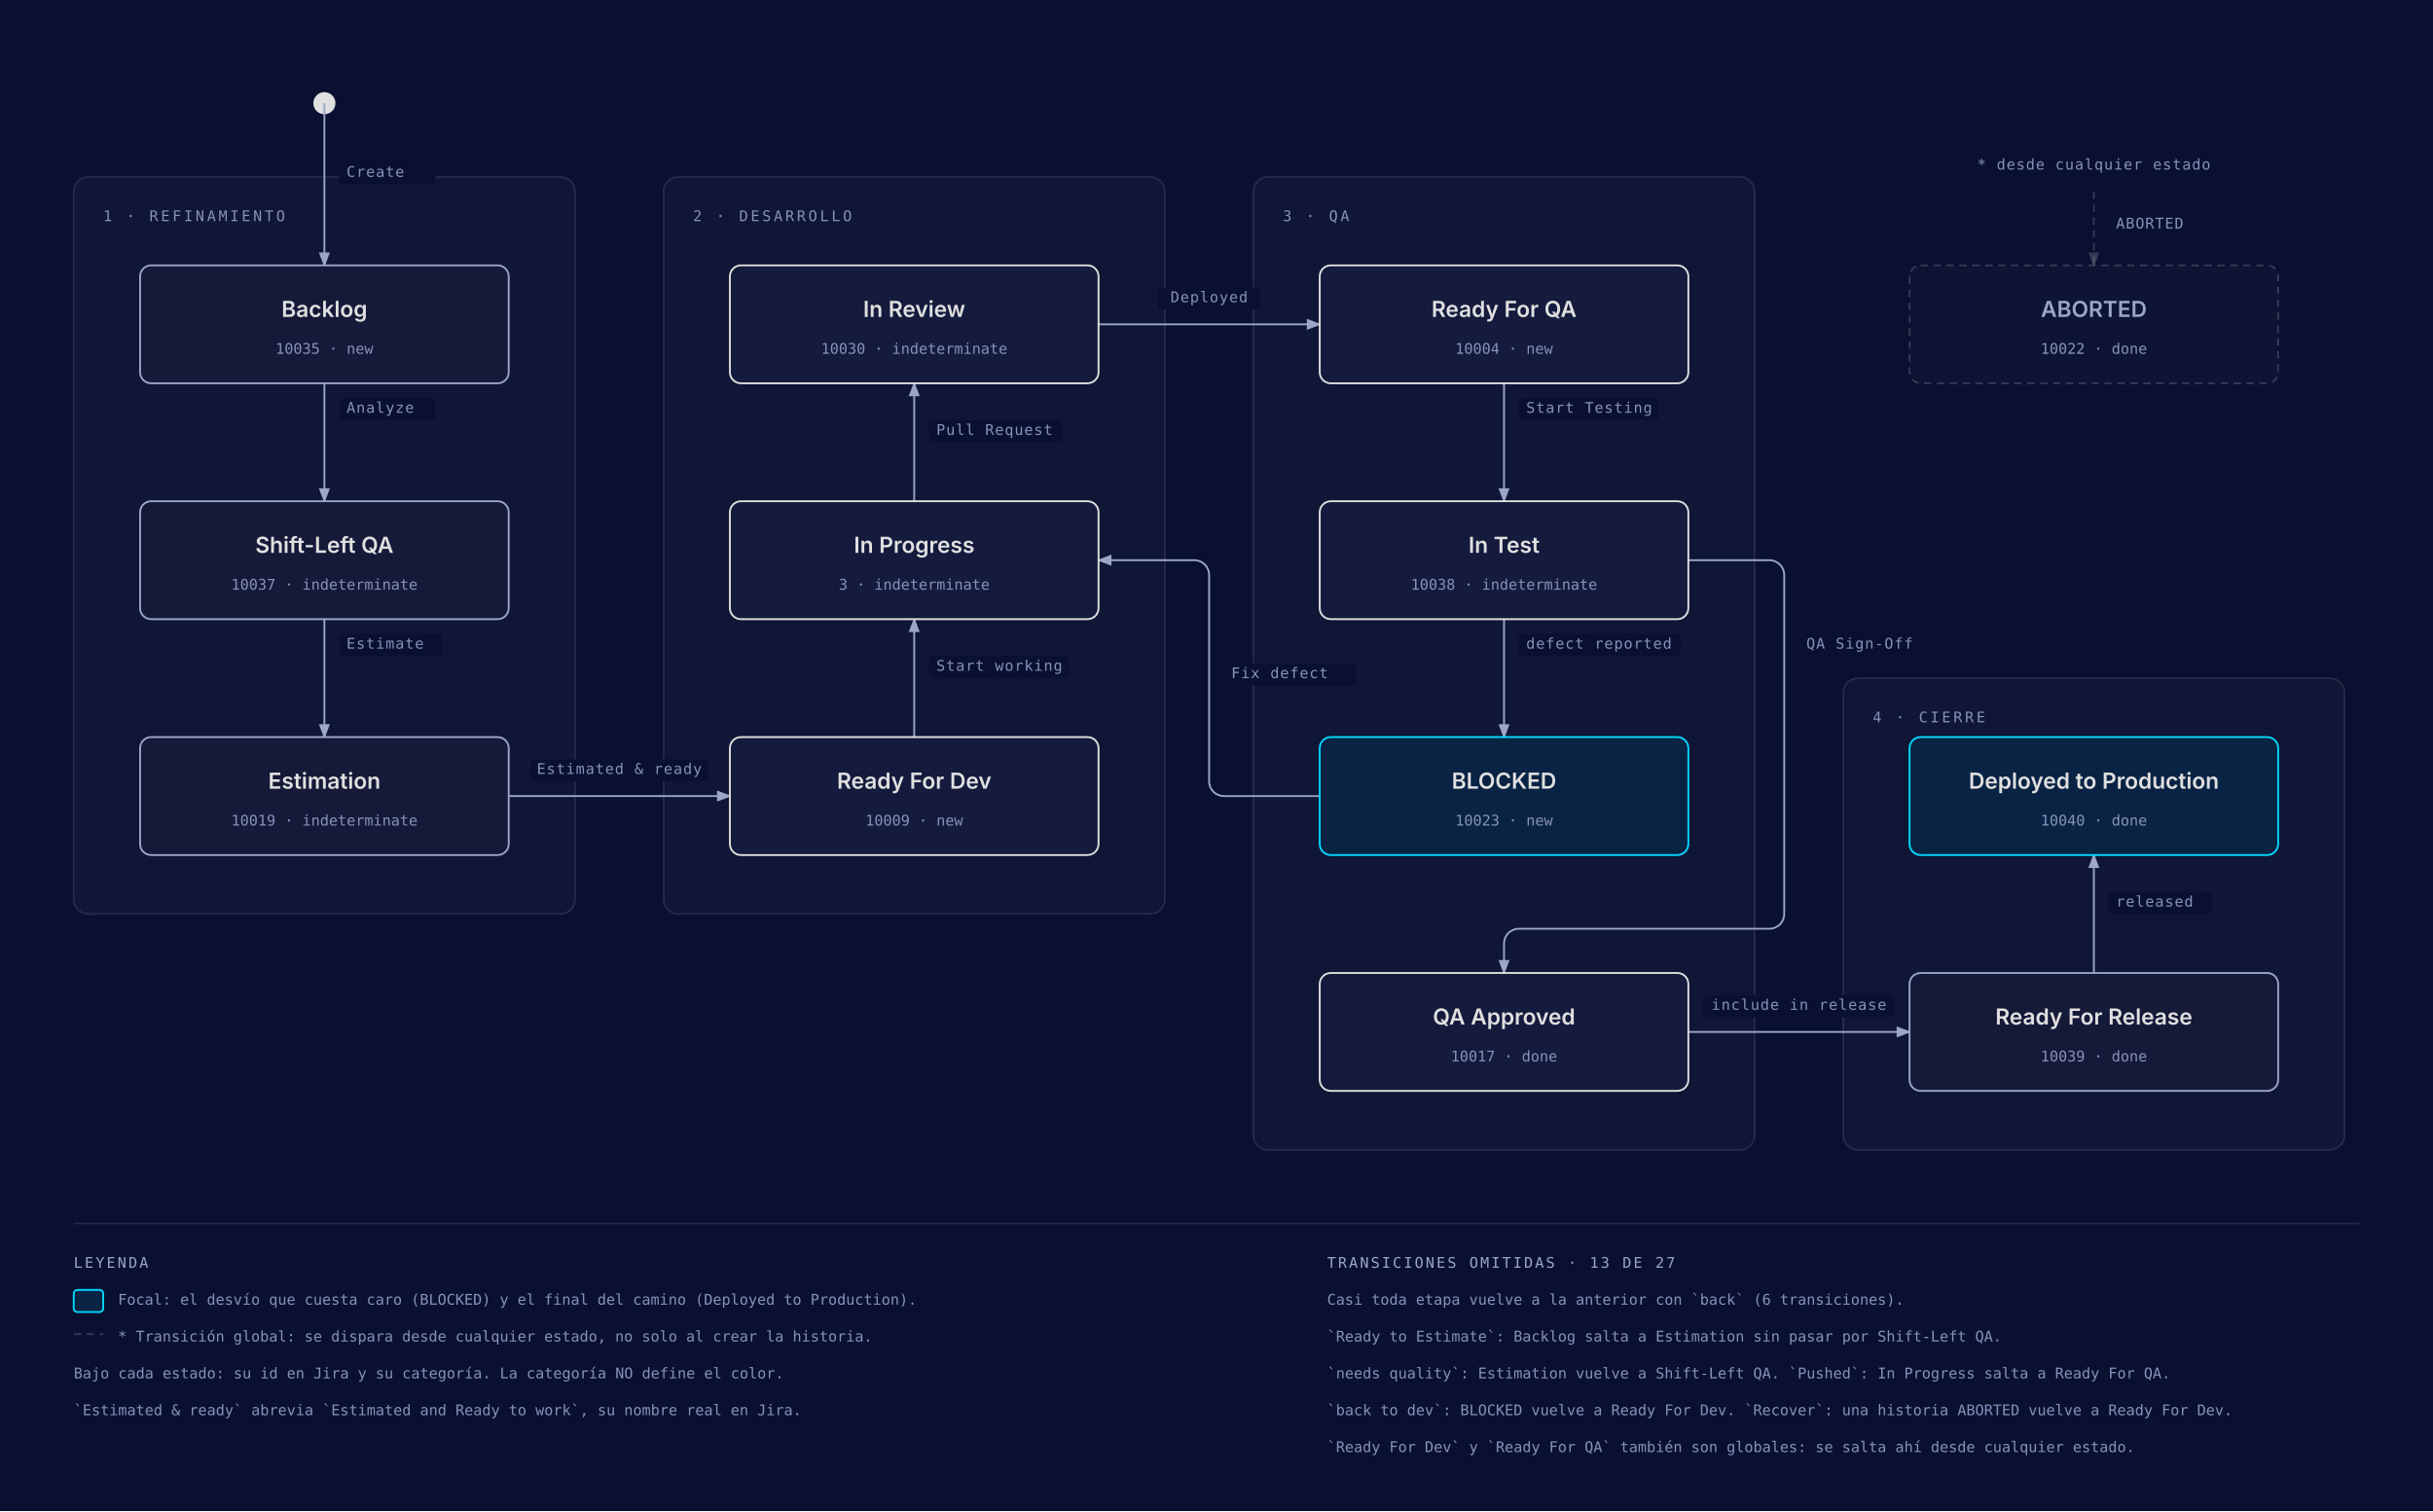
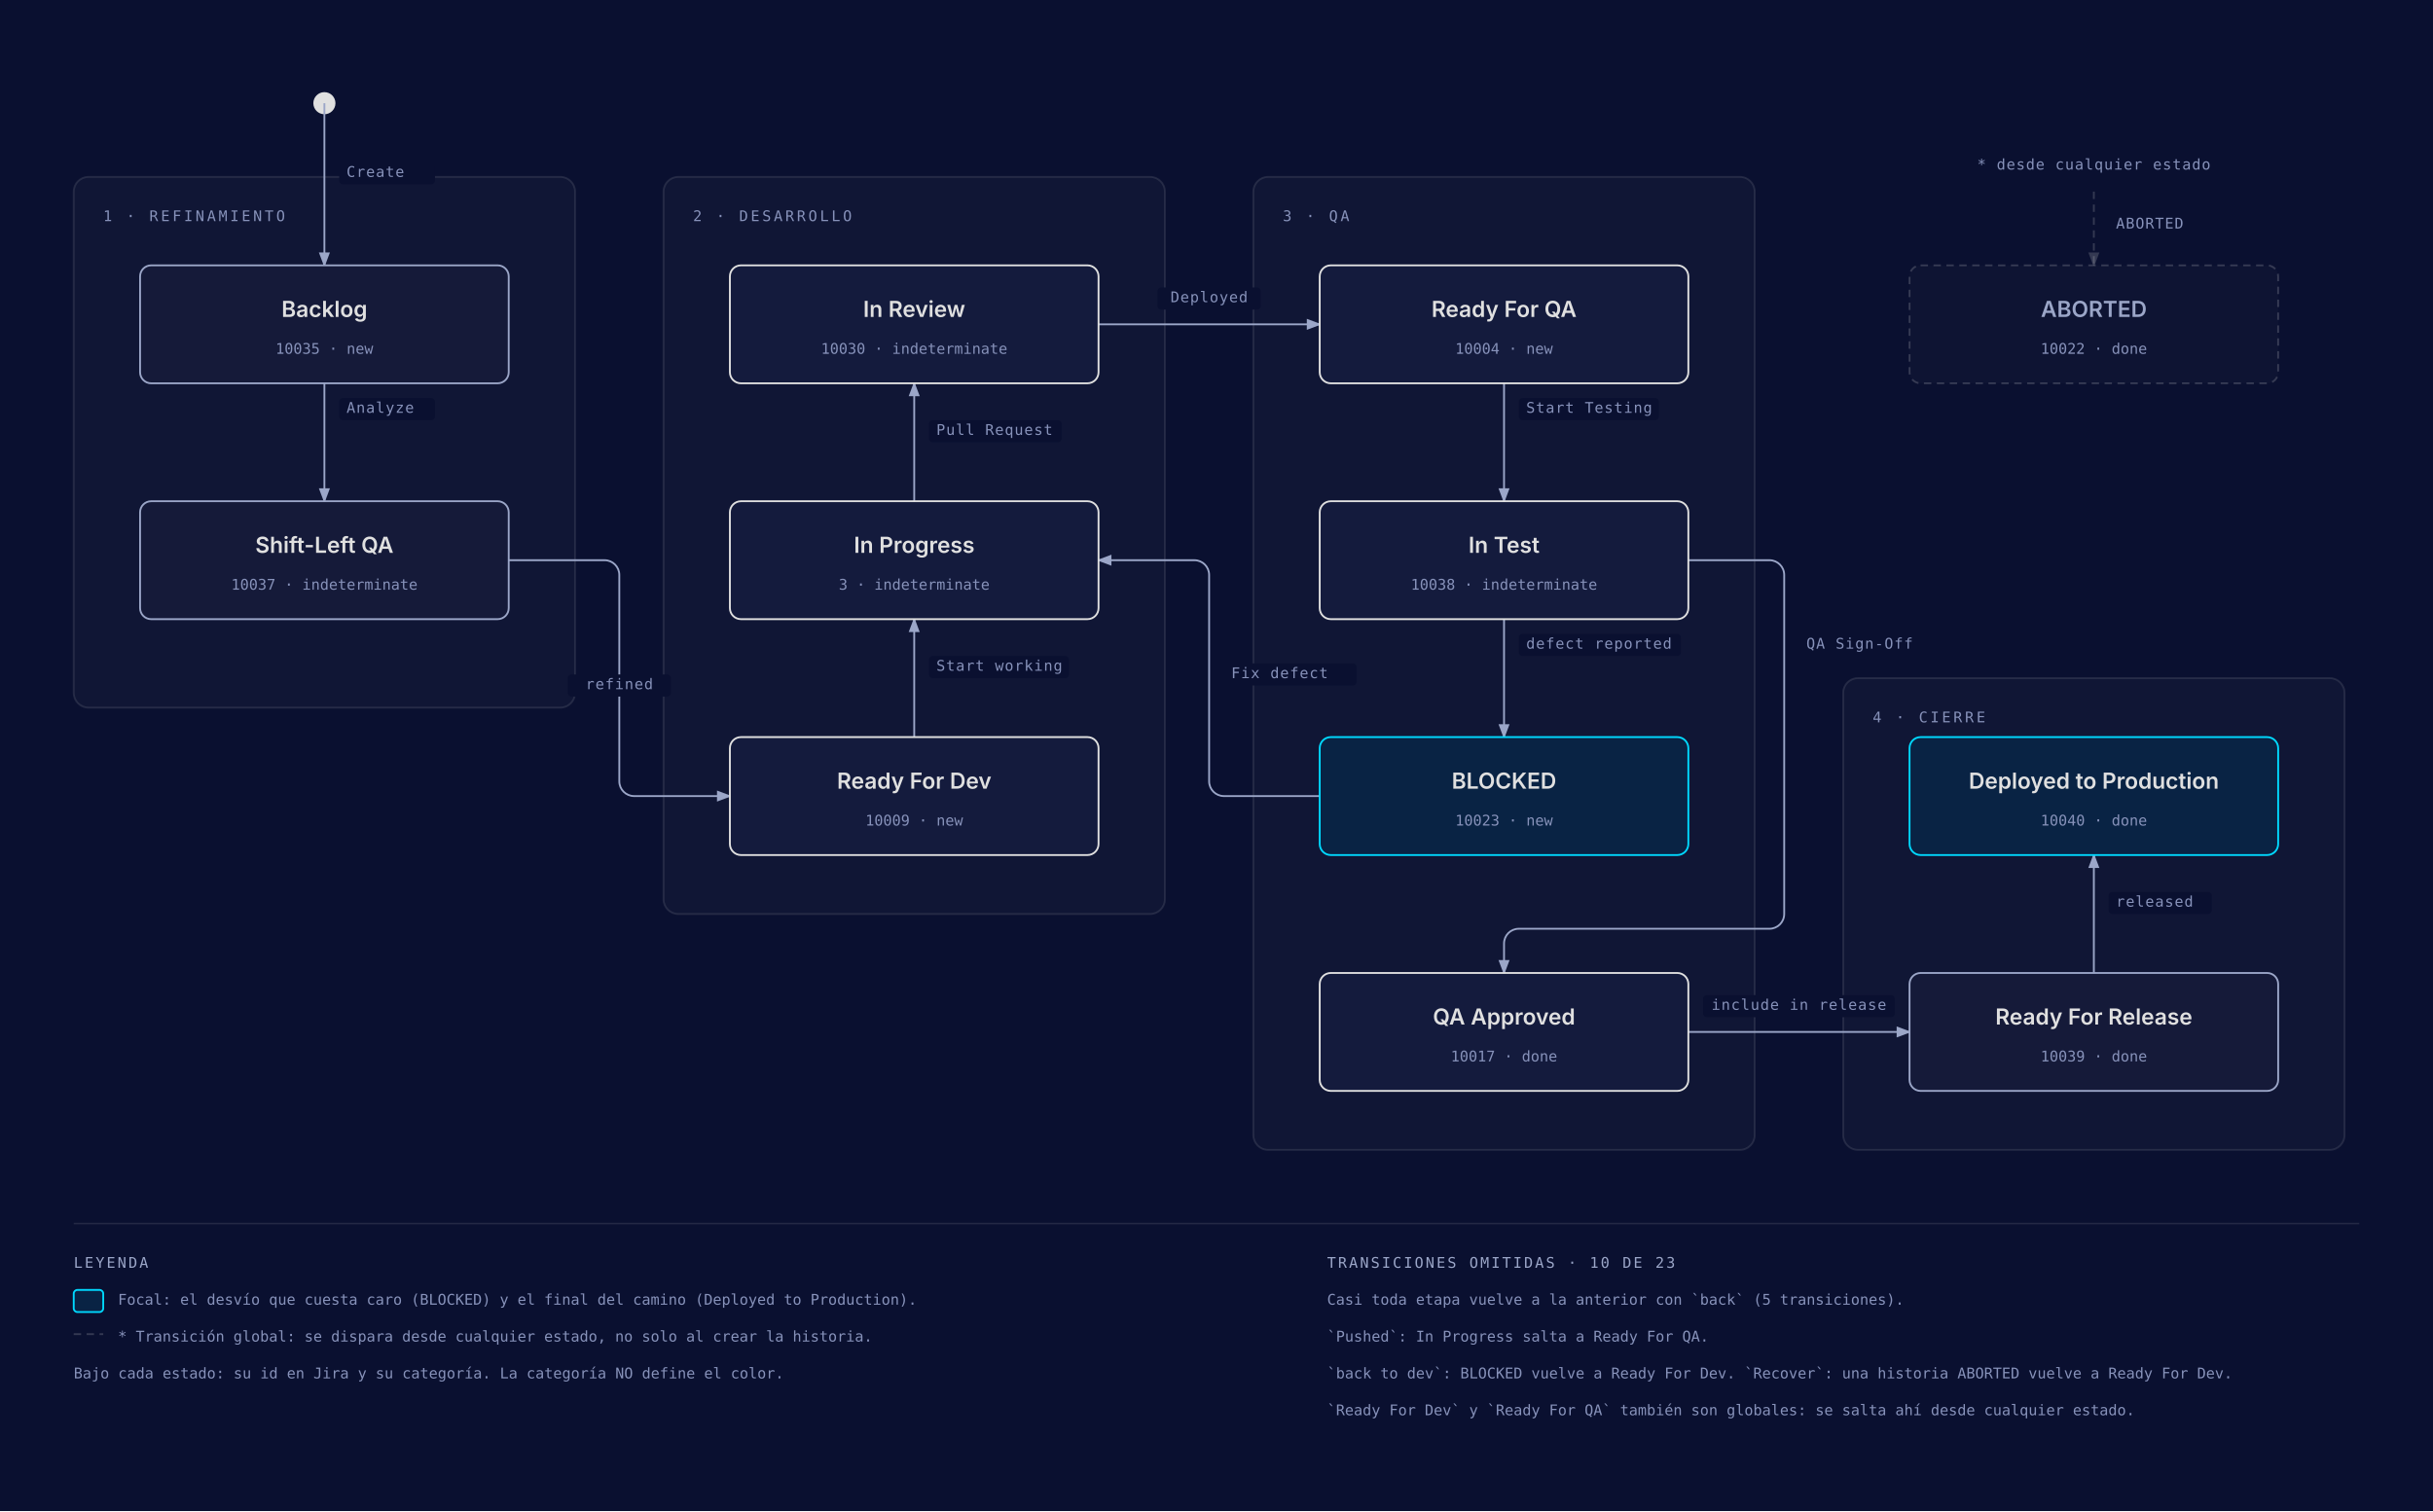
<svg xmlns="http://www.w3.org/2000/svg" data-testid="JiraUserStoryDiagram" role="img" aria-labelledby="jira-story-title jira-story-desc" viewBox="0 0 1320 820" preserveAspectRatio="xMidYMid meet">
  <defs>
    <marker id="jira-story-arrow" markerWidth="8" markerHeight="6" refX="7" refY="3" orient="auto">
      <polygon points="0 0, 8 3, 0 6" fill="#9ba6c8" />
    </marker>
    <marker id="jira-story-arrow-dim" markerWidth="8" markerHeight="6" refX="7" refY="3" orient="auto">
      <polygon points="0 0, 8 3, 0 6" fill="rgba(224,224,224,0.2)" />
    </marker>
  </defs>
  <rect x="0" y="0" width="1320" height="820" fill="#0a1030" />
-   <rect x="40" y="96" width="272" height="400" rx="8" fill="rgba(224,224,224,0.03)" stroke="rgba(224,224,224,0.12)" stroke-width="1" />
+   <rect x="40" y="96" width="272" height="288" rx="8" fill="rgba(224,224,224,0.03)" stroke="rgba(224,224,224,0.12)" stroke-width="1" />
  <rect x="360" y="96" width="272" height="400" rx="8" fill="rgba(224,224,224,0.03)" stroke="rgba(224,224,224,0.12)" stroke-width="1" />
  <rect x="680" y="96" width="272" height="528" rx="8" fill="rgba(224,224,224,0.03)" stroke="rgba(224,224,224,0.12)" stroke-width="1" />
  <rect x="1000" y="368" width="272" height="256" rx="8" fill="rgba(224,224,224,0.03)" stroke="rgba(224,224,224,0.12)" stroke-width="1" />
  <text x="56" y="120" fill="#8792ba" font-size="8" font-family="'JetBrains Mono', ui-monospace, monospace" letter-spacing="0.18em">1 · REFINAMIENTO</text>
  <text x="376" y="120" fill="#8792ba" font-size="8" font-family="'JetBrains Mono', ui-monospace, monospace" letter-spacing="0.18em">2 · DESARROLLO</text>
  <text x="696" y="120" fill="#8792ba" font-size="8" font-family="'JetBrains Mono', ui-monospace, monospace" letter-spacing="0.18em">3 · QA</text>
  <text x="1016" y="392" fill="#8792ba" font-size="8" font-family="'JetBrains Mono', ui-monospace, monospace" letter-spacing="0.18em">4 · CIERRE</text>
  <circle cx="176" cy="56" r="6" fill="#e0e0e0" />
  <line x1="176" y1="56" x2="176" y2="144" stroke="#9ba6c8" stroke-width="1" marker-end="url(#jira-story-arrow)" />
  <line x1="176" y1="208" x2="176" y2="272" stroke="#9ba6c8" stroke-width="1" marker-end="url(#jira-story-arrow)" />
-   <line x1="176" y1="336" x2="176" y2="400" stroke="#9ba6c8" stroke-width="1" marker-end="url(#jira-story-arrow)" />
-   <line x1="276" y1="432" x2="396" y2="432" stroke="#9ba6c8" stroke-width="1" marker-end="url(#jira-story-arrow)" />
+   <path d="M 276 304 H 328 A 8 8 0 0 1 336 312 V 424 A 8 8 0 0 0 344 432 H 396" fill="none" stroke="#9ba6c8" stroke-width="1" marker-end="url(#jira-story-arrow)" />
  <line x1="496" y1="400" x2="496" y2="336" stroke="#9ba6c8" stroke-width="1" marker-end="url(#jira-story-arrow)" />
  <line x1="496" y1="272" x2="496" y2="208" stroke="#9ba6c8" stroke-width="1" marker-end="url(#jira-story-arrow)" />
  <line x1="596" y1="176" x2="716" y2="176" stroke="#9ba6c8" stroke-width="1" marker-end="url(#jira-story-arrow)" />
  <line x1="816" y1="208" x2="816" y2="272" stroke="#9ba6c8" stroke-width="1" marker-end="url(#jira-story-arrow)" />
  <line x1="816" y1="336" x2="816" y2="400" stroke="#9ba6c8" stroke-width="1" marker-end="url(#jira-story-arrow)" />
  <path d="M 716 432 H 664 A 8 8 0 0 1 656 424 V 312 A 8 8 0 0 0 648 304 H 596" fill="none" stroke="#9ba6c8" stroke-width="1" marker-end="url(#jira-story-arrow)" />
  <path d="M 916 304 H 960 A 8 8 0 0 1 968 312 V 496 A 8 8 0 0 1 960 504 H 824 A 8 8 0 0 0 816 512 V 528" fill="none" stroke="#9ba6c8" stroke-width="1" marker-end="url(#jira-story-arrow)" />
  <line x1="916" y1="560" x2="1036" y2="560" stroke="#9ba6c8" stroke-width="1" marker-end="url(#jira-story-arrow)" />
  <line x1="1136" y1="528" x2="1136" y2="464" stroke="#9ba6c8" stroke-width="1" marker-end="url(#jira-story-arrow)" />
  <line x1="1136" y1="104" x2="1136" y2="144" stroke="rgba(224,224,224,0.2)" stroke-width="1" stroke-dasharray="4,3" marker-end="url(#jira-story-arrow-dim)" />
  <rect x="184" y="88" width="52" height="12" rx="2" fill="#0a1030" />
  <text x="188" y="96" fill="#8792ba" font-size="8" font-family="'JetBrains Mono', ui-monospace, monospace" letter-spacing="0.06em">Create</text>
  <rect x="184" y="216" width="52" height="12" rx="2" fill="#0a1030" />
  <text x="188" y="224" fill="#8792ba" font-size="8" font-family="'JetBrains Mono', ui-monospace, monospace" letter-spacing="0.06em">Analyze</text>
-   <rect x="184" y="344" width="56" height="12" rx="2" fill="#0a1030" />
-   <text x="188" y="352" fill="#8792ba" font-size="8" font-family="'JetBrains Mono', ui-monospace, monospace" letter-spacing="0.06em">Estimate</text>
-   <rect x="288" y="412" width="96" height="12" rx="2" fill="#0a1030" />
-   <text x="336" y="420" fill="#8792ba" font-size="8" font-family="'JetBrains Mono', ui-monospace, monospace" text-anchor="middle" letter-spacing="0.06em">Estimated &amp; ready</text>
+   <rect x="308" y="366" width="56" height="12" rx="2" fill="#0a1030" />
+   <text x="336" y="374" fill="#8792ba" font-size="8" font-family="'JetBrains Mono', ui-monospace, monospace" text-anchor="middle" letter-spacing="0.06em">refined</text>
  <rect x="504" y="356" width="76" height="12" rx="2" fill="#0a1030" />
  <text x="508" y="364" fill="#8792ba" font-size="8" font-family="'JetBrains Mono', ui-monospace, monospace" letter-spacing="0.06em">Start working</text>
  <rect x="504" y="228" width="72" height="12" rx="2" fill="#0a1030" />
  <text x="508" y="236" fill="#8792ba" font-size="8" font-family="'JetBrains Mono', ui-monospace, monospace" letter-spacing="0.06em">Pull Request</text>
  <rect x="628" y="156" width="56" height="12" rx="2" fill="#0a1030" />
  <text x="656" y="164" fill="#8792ba" font-size="8" font-family="'JetBrains Mono', ui-monospace, monospace" text-anchor="middle" letter-spacing="0.06em">Deployed</text>
  <rect x="824" y="216" width="76" height="12" rx="2" fill="#0a1030" />
  <text x="828" y="224" fill="#8792ba" font-size="8" font-family="'JetBrains Mono', ui-monospace, monospace" letter-spacing="0.06em">Start Testing</text>
  <rect x="824" y="344" width="88" height="12" rx="2" fill="#0a1030" />
  <text x="828" y="352" fill="#8792ba" font-size="8" font-family="'JetBrains Mono', ui-monospace, monospace" letter-spacing="0.06em">defect reported</text>
  <rect x="664" y="360" width="72" height="12" rx="2" fill="#0a1030" />
  <text x="668" y="368" fill="#8792ba" font-size="8" font-family="'JetBrains Mono', ui-monospace, monospace" letter-spacing="0.06em">Fix defect</text>
  <rect x="976" y="344" width="72" height="12" rx="2" fill="#0a1030" />
  <text x="980" y="352" fill="#8792ba" font-size="8" font-family="'JetBrains Mono', ui-monospace, monospace" letter-spacing="0.06em">QA Sign-Off</text>
  <rect x="924" y="540" width="104" height="12" rx="2" fill="#0a1030" />
  <text x="976" y="548" fill="#8792ba" font-size="8" font-family="'JetBrains Mono', ui-monospace, monospace" text-anchor="middle" letter-spacing="0.06em">include in release</text>
  <rect x="1144" y="484" width="56" height="12" rx="2" fill="#0a1030" />
  <text x="1148" y="492" fill="#8792ba" font-size="8" font-family="'JetBrains Mono', ui-monospace, monospace" letter-spacing="0.06em">released</text>
  <rect x="1144" y="116" width="64" height="12" rx="2" fill="#0a1030" />
  <text x="1148" y="124" fill="#8792ba" font-size="8" font-family="'JetBrains Mono', ui-monospace, monospace" letter-spacing="0.06em">ABORTED</text>
  <text x="1136" y="92" fill="#8792ba" font-size="8" font-family="'JetBrains Mono', ui-monospace, monospace" text-anchor="middle" letter-spacing="0.06em">* desde cualquier estado</text>
  <rect x="76" y="144" width="200" height="64" rx="6" fill="#0a1030" />
  <rect x="76" y="144" width="200" height="64" rx="6" fill="rgba(224,224,224,0.05)" stroke="#9ba6c8" stroke-width="1" />
  <text x="176" y="172" fill="#e0e0e0" font-size="12" font-weight="600" font-family="'Inter', system-ui, sans-serif" text-anchor="middle">Backlog</text>
  <text x="176" y="192" fill="#8792ba" font-size="8" font-family="'JetBrains Mono', ui-monospace, monospace" text-anchor="middle">10035 · new</text>
  <rect x="76" y="272" width="200" height="64" rx="6" fill="#0a1030" />
  <rect x="76" y="272" width="200" height="64" rx="6" fill="rgba(224,224,224,0.05)" stroke="#9ba6c8" stroke-width="1" />
  <text x="176" y="300" fill="#e0e0e0" font-size="12" font-weight="600" font-family="'Inter', system-ui, sans-serif" text-anchor="middle">Shift-Left QA</text>
  <text x="176" y="320" fill="#8792ba" font-size="8" font-family="'JetBrains Mono', ui-monospace, monospace" text-anchor="middle">10037 · indeterminate</text>
-   <rect x="76" y="400" width="200" height="64" rx="6" fill="#0a1030" />
-   <rect x="76" y="400" width="200" height="64" rx="6" fill="rgba(224,224,224,0.05)" stroke="#9ba6c8" stroke-width="1" />
-   <text x="176" y="428" fill="#e0e0e0" font-size="12" font-weight="600" font-family="'Inter', system-ui, sans-serif" text-anchor="middle">Estimation</text>
-   <text x="176" y="448" fill="#8792ba" font-size="8" font-family="'JetBrains Mono', ui-monospace, monospace" text-anchor="middle">10019 · indeterminate</text>
  <rect x="396" y="400" width="200" height="64" rx="6" fill="#0a1030" />
  <rect x="396" y="400" width="200" height="64" rx="6" fill="#141b3d" stroke="#e0e0e0" stroke-width="1" />
  <text x="496" y="428" fill="#e0e0e0" font-size="12" font-weight="600" font-family="'Inter', system-ui, sans-serif" text-anchor="middle">Ready For Dev</text>
  <text x="496" y="448" fill="#8792ba" font-size="8" font-family="'JetBrains Mono', ui-monospace, monospace" text-anchor="middle">10009 · new</text>
  <rect x="396" y="272" width="200" height="64" rx="6" fill="#0a1030" />
  <rect x="396" y="272" width="200" height="64" rx="6" fill="#141b3d" stroke="#e0e0e0" stroke-width="1" />
  <text x="496" y="300" fill="#e0e0e0" font-size="12" font-weight="600" font-family="'Inter', system-ui, sans-serif" text-anchor="middle">In Progress</text>
  <text x="496" y="320" fill="#8792ba" font-size="8" font-family="'JetBrains Mono', ui-monospace, monospace" text-anchor="middle">3 · indeterminate</text>
  <rect x="396" y="144" width="200" height="64" rx="6" fill="#0a1030" />
  <rect x="396" y="144" width="200" height="64" rx="6" fill="#141b3d" stroke="#e0e0e0" stroke-width="1" />
  <text x="496" y="172" fill="#e0e0e0" font-size="12" font-weight="600" font-family="'Inter', system-ui, sans-serif" text-anchor="middle">In Review</text>
  <text x="496" y="192" fill="#8792ba" font-size="8" font-family="'JetBrains Mono', ui-monospace, monospace" text-anchor="middle">10030 · indeterminate</text>
  <rect x="716" y="144" width="200" height="64" rx="6" fill="#0a1030" />
  <rect x="716" y="144" width="200" height="64" rx="6" fill="#141b3d" stroke="#e0e0e0" stroke-width="1" />
  <text x="816" y="172" fill="#e0e0e0" font-size="12" font-weight="600" font-family="'Inter', system-ui, sans-serif" text-anchor="middle">Ready For QA</text>
  <text x="816" y="192" fill="#8792ba" font-size="8" font-family="'JetBrains Mono', ui-monospace, monospace" text-anchor="middle">10004 · new</text>
  <rect x="716" y="272" width="200" height="64" rx="6" fill="#0a1030" />
  <rect x="716" y="272" width="200" height="64" rx="6" fill="#141b3d" stroke="#e0e0e0" stroke-width="1" />
  <text x="816" y="300" fill="#e0e0e0" font-size="12" font-weight="600" font-family="'Inter', system-ui, sans-serif" text-anchor="middle">In Test</text>
  <text x="816" y="320" fill="#8792ba" font-size="8" font-family="'JetBrains Mono', ui-monospace, monospace" text-anchor="middle">10038 · indeterminate</text>
  <rect x="716" y="400" width="200" height="64" rx="6" fill="#0a1030" />
  <rect x="716" y="400" width="200" height="64" rx="6" fill="rgba(0,217,255,0.10)" stroke="#00d9ff" stroke-width="1" />
  <text x="816" y="428" fill="#e0e0e0" font-size="12" font-weight="600" font-family="'Inter', system-ui, sans-serif" text-anchor="middle">BLOCKED</text>
  <text x="816" y="448" fill="#8792ba" font-size="8" font-family="'JetBrains Mono', ui-monospace, monospace" text-anchor="middle">10023 · new</text>
  <rect x="716" y="528" width="200" height="64" rx="6" fill="#0a1030" />
  <rect x="716" y="528" width="200" height="64" rx="6" fill="#141b3d" stroke="#e0e0e0" stroke-width="1" />
  <text x="816" y="556" fill="#e0e0e0" font-size="12" font-weight="600" font-family="'Inter', system-ui, sans-serif" text-anchor="middle">QA Approved</text>
  <text x="816" y="576" fill="#8792ba" font-size="8" font-family="'JetBrains Mono', ui-monospace, monospace" text-anchor="middle">10017 · done</text>
  <rect x="1036" y="528" width="200" height="64" rx="6" fill="#0a1030" />
  <rect x="1036" y="528" width="200" height="64" rx="6" fill="rgba(224,224,224,0.05)" stroke="#9ba6c8" stroke-width="1" />
  <text x="1136" y="556" fill="#e0e0e0" font-size="12" font-weight="600" font-family="'Inter', system-ui, sans-serif" text-anchor="middle">Ready For Release</text>
  <text x="1136" y="576" fill="#8792ba" font-size="8" font-family="'JetBrains Mono', ui-monospace, monospace" text-anchor="middle">10039 · done</text>
  <rect x="1036" y="400" width="200" height="64" rx="6" fill="#0a1030" />
  <rect x="1036" y="400" width="200" height="64" rx="6" fill="rgba(0,217,255,0.10)" stroke="#00d9ff" stroke-width="1" />
  <text x="1136" y="428" fill="#e0e0e0" font-size="12" font-weight="600" font-family="'Inter', system-ui, sans-serif" text-anchor="middle">Deployed to Production</text>
  <text x="1136" y="448" fill="#8792ba" font-size="8" font-family="'JetBrains Mono', ui-monospace, monospace" text-anchor="middle">10040 · done</text>
  <rect x="1036" y="144" width="200" height="64" rx="6" fill="#0a1030" />
  <rect x="1036" y="144" width="200" height="64" rx="6" fill="rgba(224,224,224,0.02)" stroke="rgba(224,224,224,0.2)" stroke-width="1" stroke-dasharray="4,3" />
  <text x="1136" y="172" fill="#9ba6c8" font-size="12" font-weight="600" font-family="'Inter', system-ui, sans-serif" text-anchor="middle">ABORTED</text>
  <text x="1136" y="192" fill="#8792ba" font-size="8" font-family="'JetBrains Mono', ui-monospace, monospace" text-anchor="middle">10022 · done</text>
  <line x1="40" y1="664" x2="1280" y2="664" stroke="rgba(224,224,224,0.12)" stroke-width="0.8" />
  <text x="40" y="688" fill="#9ba6c8" font-size="8" font-family="'JetBrains Mono', ui-monospace, monospace" letter-spacing="0.14em">LEYENDA</text>
  <rect x="40" y="700" width="16" height="12" rx="2" fill="rgba(0,217,255,0.10)" stroke="#00d9ff" stroke-width="1" />
  <text x="64" y="708" fill="#8792ba" font-size="8" font-family="'JetBrains Mono', ui-monospace, monospace">Focal: el desvío que cuesta caro (BLOCKED) y el final del camino (Deployed to Production).</text>
  <line x1="40" y1="724" x2="56" y2="724" stroke="rgba(224,224,224,0.2)" stroke-width="1" stroke-dasharray="4,3" />
  <text x="64" y="728" fill="#8792ba" font-size="8" font-family="'JetBrains Mono', ui-monospace, monospace">* Transición global: se dispara desde cualquier estado, no solo al crear la historia.</text>
  <text x="40" y="748" fill="#8792ba" font-size="8" font-family="'JetBrains Mono', ui-monospace, monospace">Bajo cada estado: su id en Jira y su categoría. La categoría NO define el color.</text>
-   <text x="40" y="768" fill="#8792ba" font-size="8" font-family="'JetBrains Mono', ui-monospace, monospace">`Estimated &amp; ready` abrevia `Estimated and Ready to work`, su nombre real en Jira.</text>
-   <text x="720" y="688" fill="#9ba6c8" font-size="8" font-family="'JetBrains Mono', ui-monospace, monospace" letter-spacing="0.14em">TRANSICIONES OMITIDAS · 13 DE 27</text>
-   <text x="720" y="708" fill="#8792ba" font-size="8" font-family="'JetBrains Mono', ui-monospace, monospace">Casi toda etapa vuelve a la anterior con `back` (6 transiciones).</text>
-   <text x="720" y="728" fill="#8792ba" font-size="8" font-family="'JetBrains Mono', ui-monospace, monospace">`Ready to Estimate`: Backlog salta a Estimation sin pasar por Shift-Left QA.</text>
-   <text x="720" y="748" fill="#8792ba" font-size="8" font-family="'JetBrains Mono', ui-monospace, monospace">`needs quality`: Estimation vuelve a Shift-Left QA. `Pushed`: In Progress salta a Ready For QA.</text>
-   <text x="720" y="768" fill="#8792ba" font-size="8" font-family="'JetBrains Mono', ui-monospace, monospace">`back to dev`: BLOCKED vuelve a Ready For Dev. `Recover`: una historia ABORTED vuelve a Ready For Dev.</text>
-   <text x="720" y="788" fill="#8792ba" font-size="8" font-family="'JetBrains Mono', ui-monospace, monospace">`Ready For Dev` y `Ready For QA` también son globales: se salta ahí desde cualquier estado.</text>
+   <text x="720" y="688" fill="#9ba6c8" font-size="8" font-family="'JetBrains Mono', ui-monospace, monospace" letter-spacing="0.14em">TRANSICIONES OMITIDAS · 10 DE 23</text>
+   <text x="720" y="708" fill="#8792ba" font-size="8" font-family="'JetBrains Mono', ui-monospace, monospace">Casi toda etapa vuelve a la anterior con `back` (5 transiciones).</text>
+   <text x="720" y="728" fill="#8792ba" font-size="8" font-family="'JetBrains Mono', ui-monospace, monospace">`Pushed`: In Progress salta a Ready For QA.</text>
+   <text x="720" y="748" fill="#8792ba" font-size="8" font-family="'JetBrains Mono', ui-monospace, monospace">`back to dev`: BLOCKED vuelve a Ready For Dev. `Recover`: una historia ABORTED vuelve a Ready For Dev.</text>
+   <text x="720" y="768" fill="#8792ba" font-size="8" font-family="'JetBrains Mono', ui-monospace, monospace">`Ready For Dev` y `Ready For QA` también son globales: se salta ahí desde cualquier estado.</text>
</svg>
